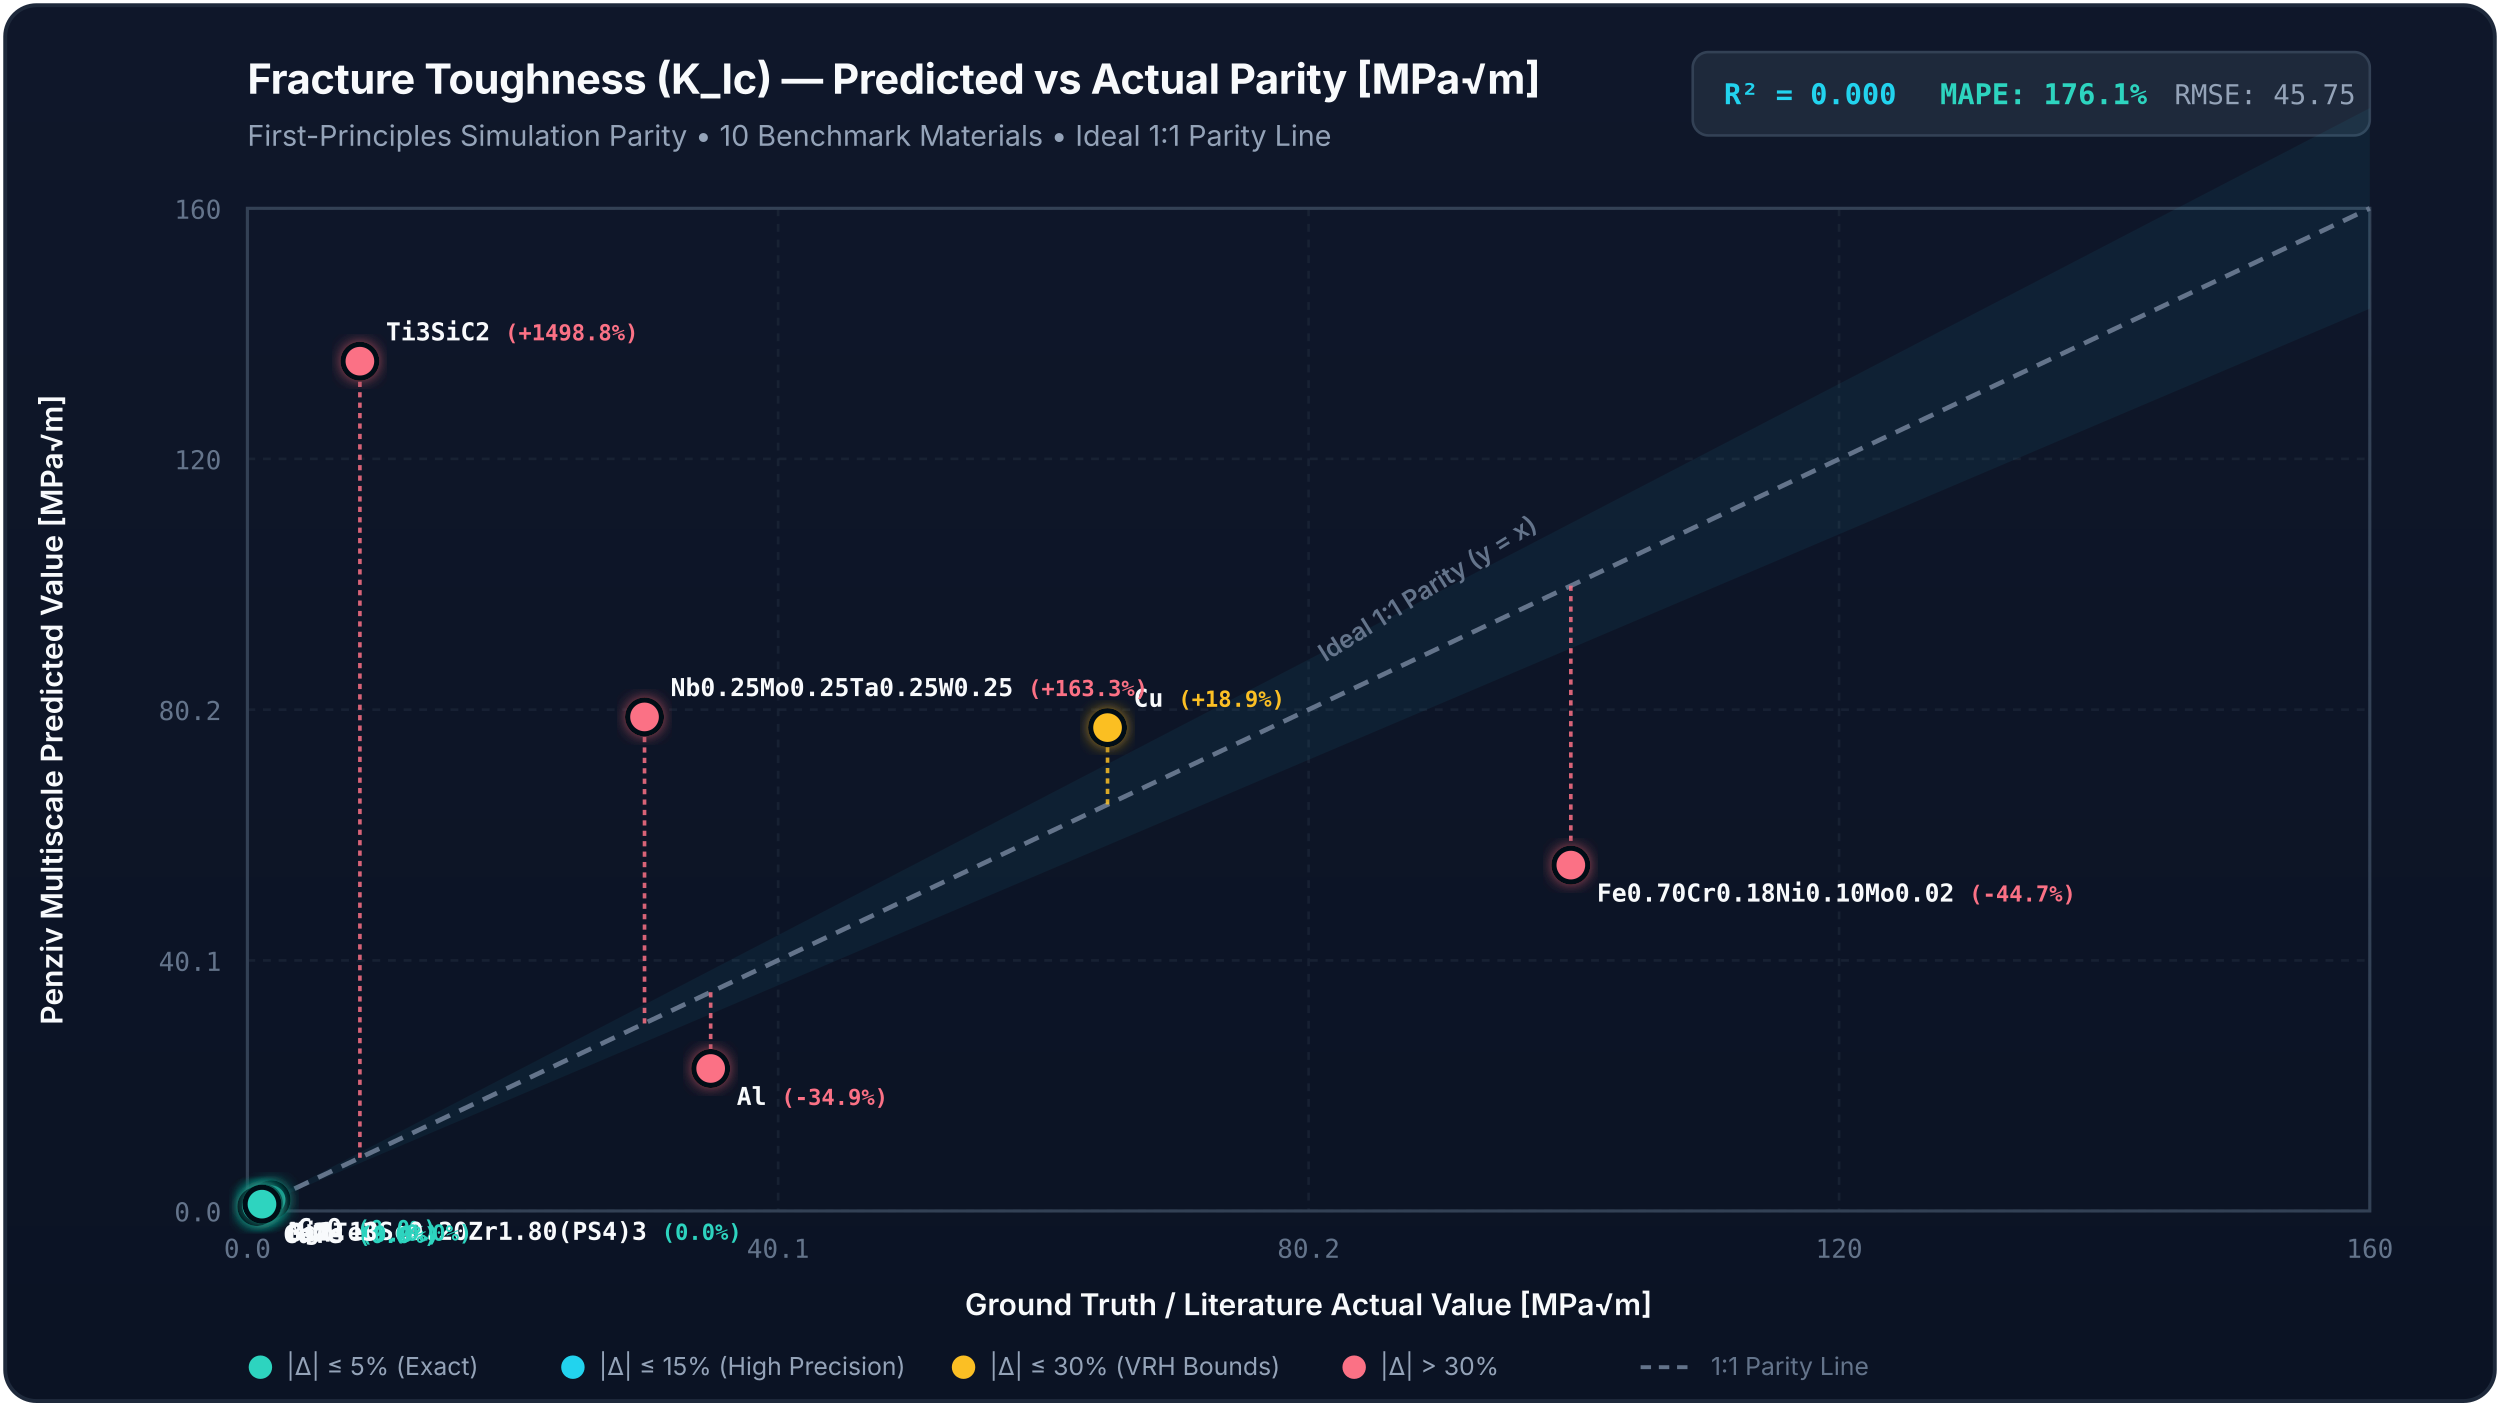
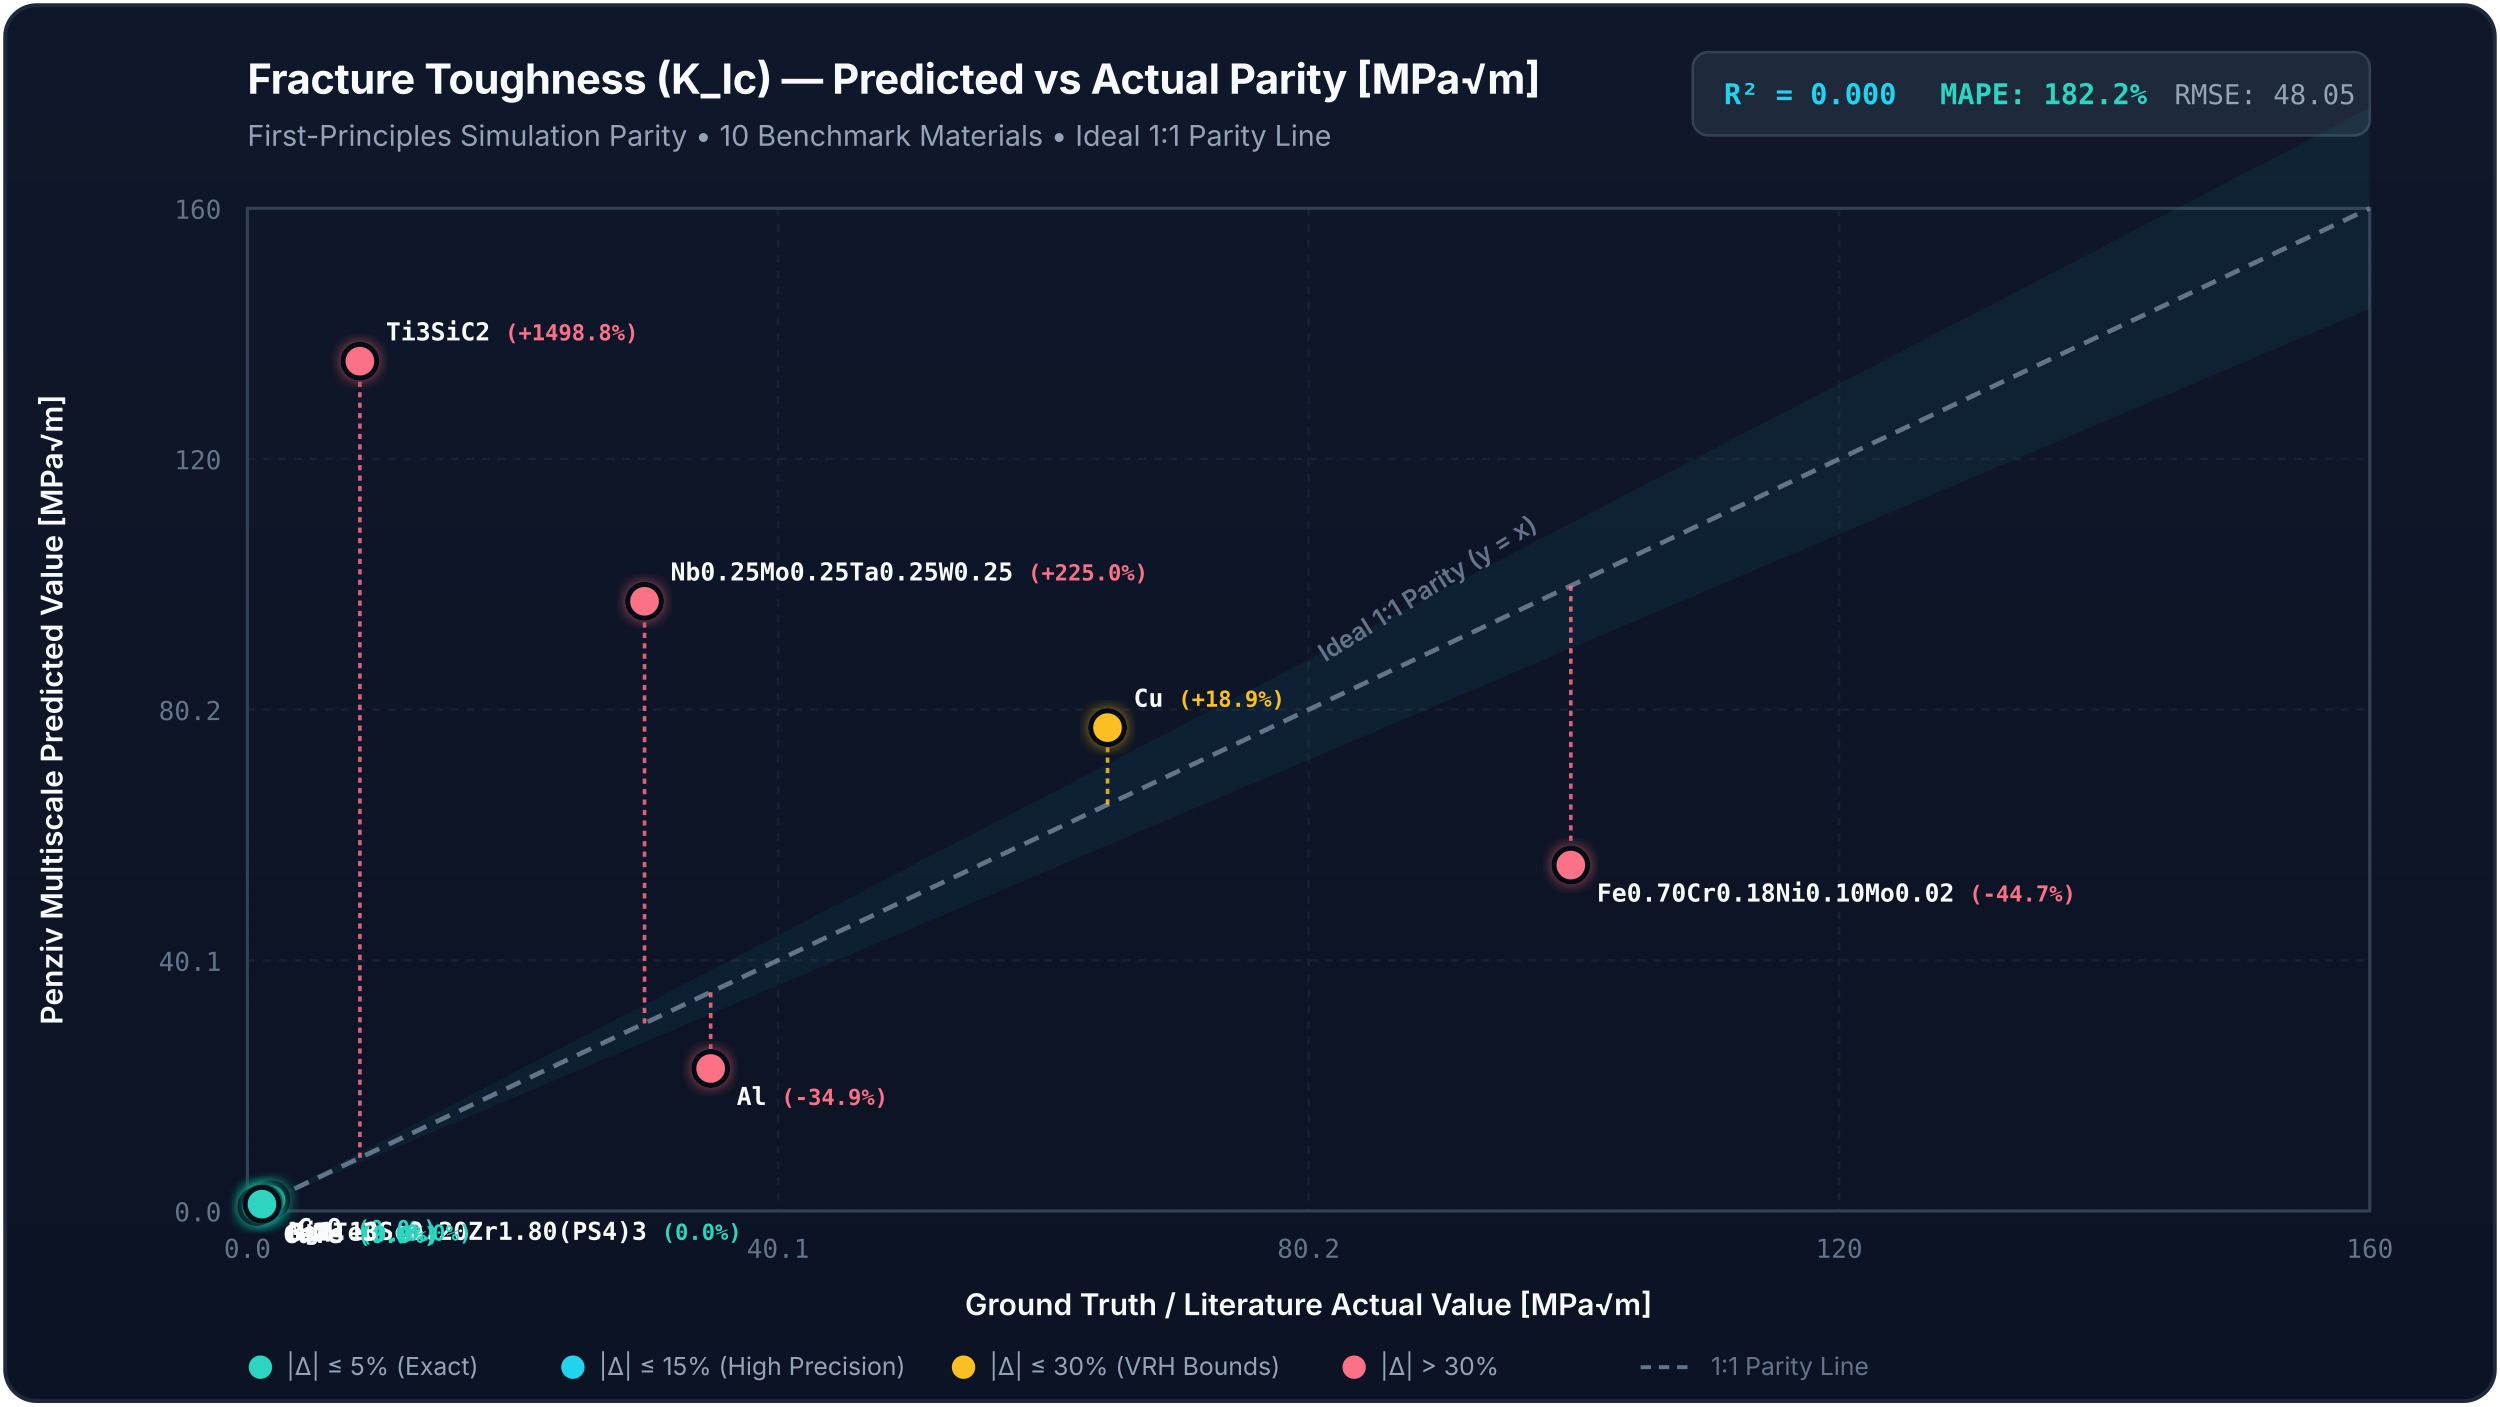
<svg xmlns="http://www.w3.org/2000/svg" viewBox="0 0 960 540" width="100%" height="auto" style="background-color: #040D18; border-radius: 12px; font-family: Inter, -apple-system, sans-serif;">
  <defs>
    <linearGradient id="gradParityCard" x1="0" y1="0" x2="0" y2="1">
      <stop offset="0%" stop-color="#0F172A" />
      <stop offset="100%" stop-color="#0B1324" />
    </linearGradient>
    <filter id="glowEffect" x="-30%" y="-30%" width="160%" height="160%">
      <feGaussianBlur stdDeviation="3" result="blur" />
      <feComposite in="SourceGraphic" in2="blur" operator="over" />
    </filter>
  </defs>
  <rect x="2" y="2" width="956" height="536" rx="12" fill="url(#gradParityCard)" stroke="#1E293B" stroke-width="1.5" />
  <text x="95" y="36" fill="#F8FAFC" font-size="16" font-weight="700" letter-spacing="-0.01em">Fracture Toughness (K_Ic) — Predicted vs Actual Parity [MPa√m]</text>
  <text x="95" y="56" fill="#94A3B8" font-size="11">First-Principles Simulation Parity • 10 Benchmark Materials • Ideal 1:1 Parity Line</text>
  <g transform="translate(650, 20)">
    <rect width="260" height="32" rx="6" fill="#1E293B" stroke="#334155" stroke-width="1" />
    <text x="12" y="20" fill="#22D3EE" font-family="JetBrains Mono, monospace" font-size="11" font-weight="700">R² = 0.000</text>
-     <text x="95" y="20" fill="#2DD4BF" font-family="JetBrains Mono, monospace" font-size="11" font-weight="700">MAPE: 176.1%</text>
-     <text x="185" y="20" fill="#94A3B8" font-family="JetBrains Mono, monospace" font-size="10.5">RMSE: 45.75</text>
+     <text x="95" y="20" fill="#2DD4BF" font-family="JetBrains Mono, monospace" font-size="11" font-weight="700">MAPE: 182.2%</text>
+     <text x="185" y="20" fill="#94A3B8" font-family="JetBrains Mono, monospace" font-size="10.5">RMSE: 48.05</text>
  </g>
  <line x1="95.0" y1="80" x2="95.0" y2="465" stroke="#1E293B" stroke-width="1" stroke-dasharray="3,3" opacity="0.6" />
  <line x1="95" y1="465.0" x2="910" y2="465.0" stroke="#1E293B" stroke-width="1" stroke-dasharray="3,3" opacity="0.6" />
  <text x="85" y="469.0" fill="#64748B" font-family="JetBrains Mono, monospace" font-size="10" text-anchor="end">0.0</text>
  <text x="95.0" y="483.0" fill="#64748B" font-family="JetBrains Mono, monospace" font-size="10" text-anchor="middle">0.0</text>
  <line x1="298.8" y1="80" x2="298.8" y2="465" stroke="#1E293B" stroke-width="1" stroke-dasharray="3,3" opacity="0.6" />
  <line x1="95" y1="368.8" x2="910" y2="368.8" stroke="#1E293B" stroke-width="1" stroke-dasharray="3,3" opacity="0.6" />
  <text x="85" y="372.8" fill="#64748B" font-family="JetBrains Mono, monospace" font-size="10" text-anchor="end">40.1</text>
  <text x="298.8" y="483.0" fill="#64748B" font-family="JetBrains Mono, monospace" font-size="10" text-anchor="middle">40.1</text>
  <line x1="502.5" y1="80" x2="502.5" y2="465" stroke="#1E293B" stroke-width="1" stroke-dasharray="3,3" opacity="0.6" />
  <line x1="95" y1="272.5" x2="910" y2="272.5" stroke="#1E293B" stroke-width="1" stroke-dasharray="3,3" opacity="0.6" />
  <text x="85" y="276.5" fill="#64748B" font-family="JetBrains Mono, monospace" font-size="10" text-anchor="end">80.2</text>
  <text x="502.5" y="483.0" fill="#64748B" font-family="JetBrains Mono, monospace" font-size="10" text-anchor="middle">80.2</text>
  <line x1="706.2" y1="80" x2="706.2" y2="465" stroke="#1E293B" stroke-width="1" stroke-dasharray="3,3" opacity="0.6" />
  <line x1="95" y1="176.2" x2="910" y2="176.2" stroke="#1E293B" stroke-width="1" stroke-dasharray="3,3" opacity="0.6" />
  <text x="85" y="180.2" fill="#64748B" font-family="JetBrains Mono, monospace" font-size="10" text-anchor="end">120</text>
  <text x="706.2" y="483.0" fill="#64748B" font-family="JetBrains Mono, monospace" font-size="10" text-anchor="middle">120</text>
  <line x1="910.0" y1="80" x2="910.0" y2="465" stroke="#1E293B" stroke-width="1" stroke-dasharray="3,3" opacity="0.6" />
  <line x1="95" y1="80.0" x2="910" y2="80.0" stroke="#1E293B" stroke-width="1" stroke-dasharray="3,3" opacity="0.6" />
  <text x="85" y="84.0" fill="#64748B" font-family="JetBrains Mono, monospace" font-size="10" text-anchor="end">160</text>
  <text x="910.0" y="483.0" fill="#64748B" font-family="JetBrains Mono, monospace" font-size="10" text-anchor="middle">160</text>
  <rect x="95" y="80" width="815" height="385" fill="none" stroke="#334155" stroke-width="1.2" />
  <polygon points="95.0,465.0 910.0,41.5 910.0,118.5 95.0,465.0" fill="#22D3EE" opacity="0.06" />
  <line x1="95.0" y1="465.0" x2="910.0" y2="80.0" stroke="#64748B" stroke-width="1.8" stroke-dasharray="6,4" />
  <text x="517.5" y="260.5" fill="#64748B" font-size="9.5" font-weight="600" transform="rotate(-32 502.5 272.5)">Ideal 1:1 Parity (y = x)</text>
  <text x="502.5" y="505.0" fill="#F8FAFC" font-size="11.5" font-weight="600" text-anchor="middle">Ground Truth / Literature Actual Value  [MPa√m]</text>
  <text x="24" y="272.5" fill="#F8FAFC" font-size="11.5" font-weight="600" text-anchor="middle" transform="rotate(-90 24 272.5)">Penziv Multiscale Predicted Value  [MPa√m]</text>
  <line x1="425.3" y1="308.9" x2="425.3" y2="279.4" stroke="#FBBF24" stroke-width="1.4" stroke-dasharray="2,2" opacity="0.85" />
  <circle cx="425.3" cy="279.4" r="6.5" fill="#FBBF24" stroke="#040D18" stroke-width="2" filter="url(#glowEffect)" />
  <text x="435.3" y="271.4" fill="#F8FAFC" font-family="JetBrains Mono, monospace" font-size="9.5" font-weight="700" text-anchor="start">Cu <tspan fill="#FBBF24" font-size="8.5">(+18.9%)</tspan>
  </text>
  <line x1="272.9" y1="381.0" x2="272.9" y2="410.3" stroke="#FB7185" stroke-width="1.4" stroke-dasharray="2,2" opacity="0.85" />
  <circle cx="272.9" cy="410.3" r="6.5" fill="#FB7185" stroke="#040D18" stroke-width="2" filter="url(#glowEffect)" />
  <text x="282.9" y="424.3" fill="#F8FAFC" font-family="JetBrains Mono, monospace" font-size="9.5" font-weight="700" text-anchor="start">Al <tspan fill="#FB7185" font-size="8.5">(-34.9%)</tspan>
  </text>
  <line x1="104.1" y1="460.7" x2="104.1" y2="460.7" stroke="#2DD4BF" stroke-width="1.4" stroke-dasharray="2,2" opacity="0.85" />
  <circle cx="104.1" cy="460.7" r="6.5" fill="#2DD4BF" stroke="#040D18" stroke-width="2" filter="url(#glowEffect)" />
  <text x="114.1" y="474.7" fill="#F8FAFC" font-family="JetBrains Mono, monospace" font-size="9.5" font-weight="700" text-anchor="start">CaO <tspan fill="#2DD4BF" font-size="8.5">(0.0%)</tspan>
  </text>
  <line x1="603.2" y1="224.9" x2="603.2" y2="332.2" stroke="#FB7185" stroke-width="1.4" stroke-dasharray="2,2" opacity="0.85" />
  <circle cx="603.2" cy="332.2" r="6.5" fill="#FB7185" stroke="#040D18" stroke-width="2" filter="url(#glowEffect)" />
  <text x="613.2" y="346.2" fill="#F8FAFC" font-family="JetBrains Mono, monospace" font-size="9.5" font-weight="700" text-anchor="start">Fe0.70Cr0.18Ni0.10Mo0.02 <tspan fill="#FB7185" font-size="8.5">(-44.7%)</tspan>
  </text>
  <line x1="138.2" y1="444.6" x2="138.2" y2="138.7" stroke="#FB7185" stroke-width="1.4" stroke-dasharray="2,2" opacity="0.85" />
  <circle cx="138.2" cy="138.7" r="6.5" fill="#FB7185" stroke="#040D18" stroke-width="2" filter="url(#glowEffect)" />
  <text x="148.2" y="130.7" fill="#F8FAFC" font-family="JetBrains Mono, monospace" font-size="9.5" font-weight="700" text-anchor="start">Ti3SiC2 <tspan fill="#FB7185" font-size="8.5">(+1498.8%)</tspan>
  </text>
-   <line x1="247.5" y1="393.0" x2="247.5" y2="275.3" stroke="#FB7185" stroke-width="1.4" stroke-dasharray="2,2" opacity="0.85" />
-   <circle cx="247.5" cy="275.3" r="6.5" fill="#FB7185" stroke="#040D18" stroke-width="2" filter="url(#glowEffect)" />
-   <text x="257.5" y="267.3" fill="#F8FAFC" font-family="JetBrains Mono, monospace" font-size="9.5" font-weight="700" text-anchor="start">Nb0.25Mo0.25Ta0.25W0.25 <tspan fill="#FB7185" font-size="8.5">(+163.3%)</tspan>
+   <line x1="247.5" y1="393.0" x2="247.5" y2="230.9" stroke="#FB7185" stroke-width="1.4" stroke-dasharray="2,2" opacity="0.85" />
+   <circle cx="247.5" cy="230.9" r="6.5" fill="#FB7185" stroke="#040D18" stroke-width="2" filter="url(#glowEffect)" />
+   <text x="257.5" y="222.9" fill="#F8FAFC" font-family="JetBrains Mono, monospace" font-size="9.5" font-weight="700" text-anchor="start">Nb0.25Mo0.25Ta0.25W0.25 <tspan fill="#FB7185" font-size="8.5">(+225.0%)</tspan>
  </text>
  <line x1="101.1" y1="462.1" x2="101.1" y2="462.1" stroke="#2DD4BF" stroke-width="1.4" stroke-dasharray="2,2" opacity="0.85" />
  <circle cx="101.1" cy="462.1" r="6.5" fill="#2DD4BF" stroke="#040D18" stroke-width="2" filter="url(#glowEffect)" />
  <text x="111.1" y="476.1" fill="#F8FAFC" font-family="JetBrains Mono, monospace" font-size="9.5" font-weight="700" text-anchor="start">Mg1.10Sc0.20Zr1.80(PS4)3 <tspan fill="#2DD4BF" font-size="8.5">(0.0%)</tspan>
  </text>
  <line x1="99.6" y1="462.8" x2="99.6" y2="462.8" stroke="#2DD4BF" stroke-width="1.4" stroke-dasharray="2,2" opacity="0.85" />
  <circle cx="99.6" cy="462.8" r="6.5" fill="#2DD4BF" stroke="#040D18" stroke-width="2" filter="url(#glowEffect)" />
  <text x="109.6" y="476.8" fill="#F8FAFC" font-family="JetBrains Mono, monospace" font-size="9.5" font-weight="700" text-anchor="start">GaAs <tspan fill="#2DD4BF" font-size="8.5">(0.0%)</tspan>
  </text>
  <line x1="98.6" y1="463.3" x2="98.6" y2="463.3" stroke="#2DD4BF" stroke-width="1.4" stroke-dasharray="2,2" opacity="0.85" />
  <circle cx="98.6" cy="463.3" r="6.5" fill="#2DD4BF" stroke="#040D18" stroke-width="2" filter="url(#glowEffect)" />
  <text x="108.6" y="477.3" fill="#F8FAFC" font-family="JetBrains Mono, monospace" font-size="9.5" font-weight="700" text-anchor="start">CdTe <tspan fill="#2DD4BF" font-size="8.5">(0.0%)</tspan>
  </text>
  <line x1="100.6" y1="462.4" x2="100.6" y2="462.4" stroke="#2DD4BF" stroke-width="1.4" stroke-dasharray="2,2" opacity="0.85" />
  <circle cx="100.6" cy="462.4" r="6.5" fill="#2DD4BF" stroke="#040D18" stroke-width="2" filter="url(#glowEffect)" />
  <text x="110.6" y="476.4" fill="#F8FAFC" font-family="JetBrains Mono, monospace" font-size="9.5" font-weight="700" text-anchor="start">Bi2Te3 <tspan fill="#2DD4BF" font-size="8.5">(0.0%)</tspan>
  </text>
  <g transform="translate(95, 528)" font-size="9.5">
    <circle cx="5" cy="-3" r="4.5" fill="#2DD4BF" />
    <text x="15" y="0" fill="#94A3B8">|Δ| ≤ 5% (Exact)</text>
    <circle cx="125" cy="-3" r="4.5" fill="#22D3EE" />
    <text x="135" y="0" fill="#94A3B8">|Δ| ≤ 15% (High Precision)</text>
    <circle cx="275" cy="-3" r="4.5" fill="#FBBF24" />
    <text x="285" y="0" fill="#94A3B8">|Δ| ≤ 30% (VRH Bounds)</text>
    <circle cx="425" cy="-3" r="4.5" fill="#FB7185" />
    <text x="435" y="0" fill="#94A3B8">|Δ| &gt; 30%</text>
    <line x1="535" y1="-3" x2="555" y2="-3" stroke="#64748B" stroke-dasharray="4,3" stroke-width="1.5" />
    <text x="562" y="0" fill="#64748B">1:1 Parity Line</text>
  </g>
</svg>
